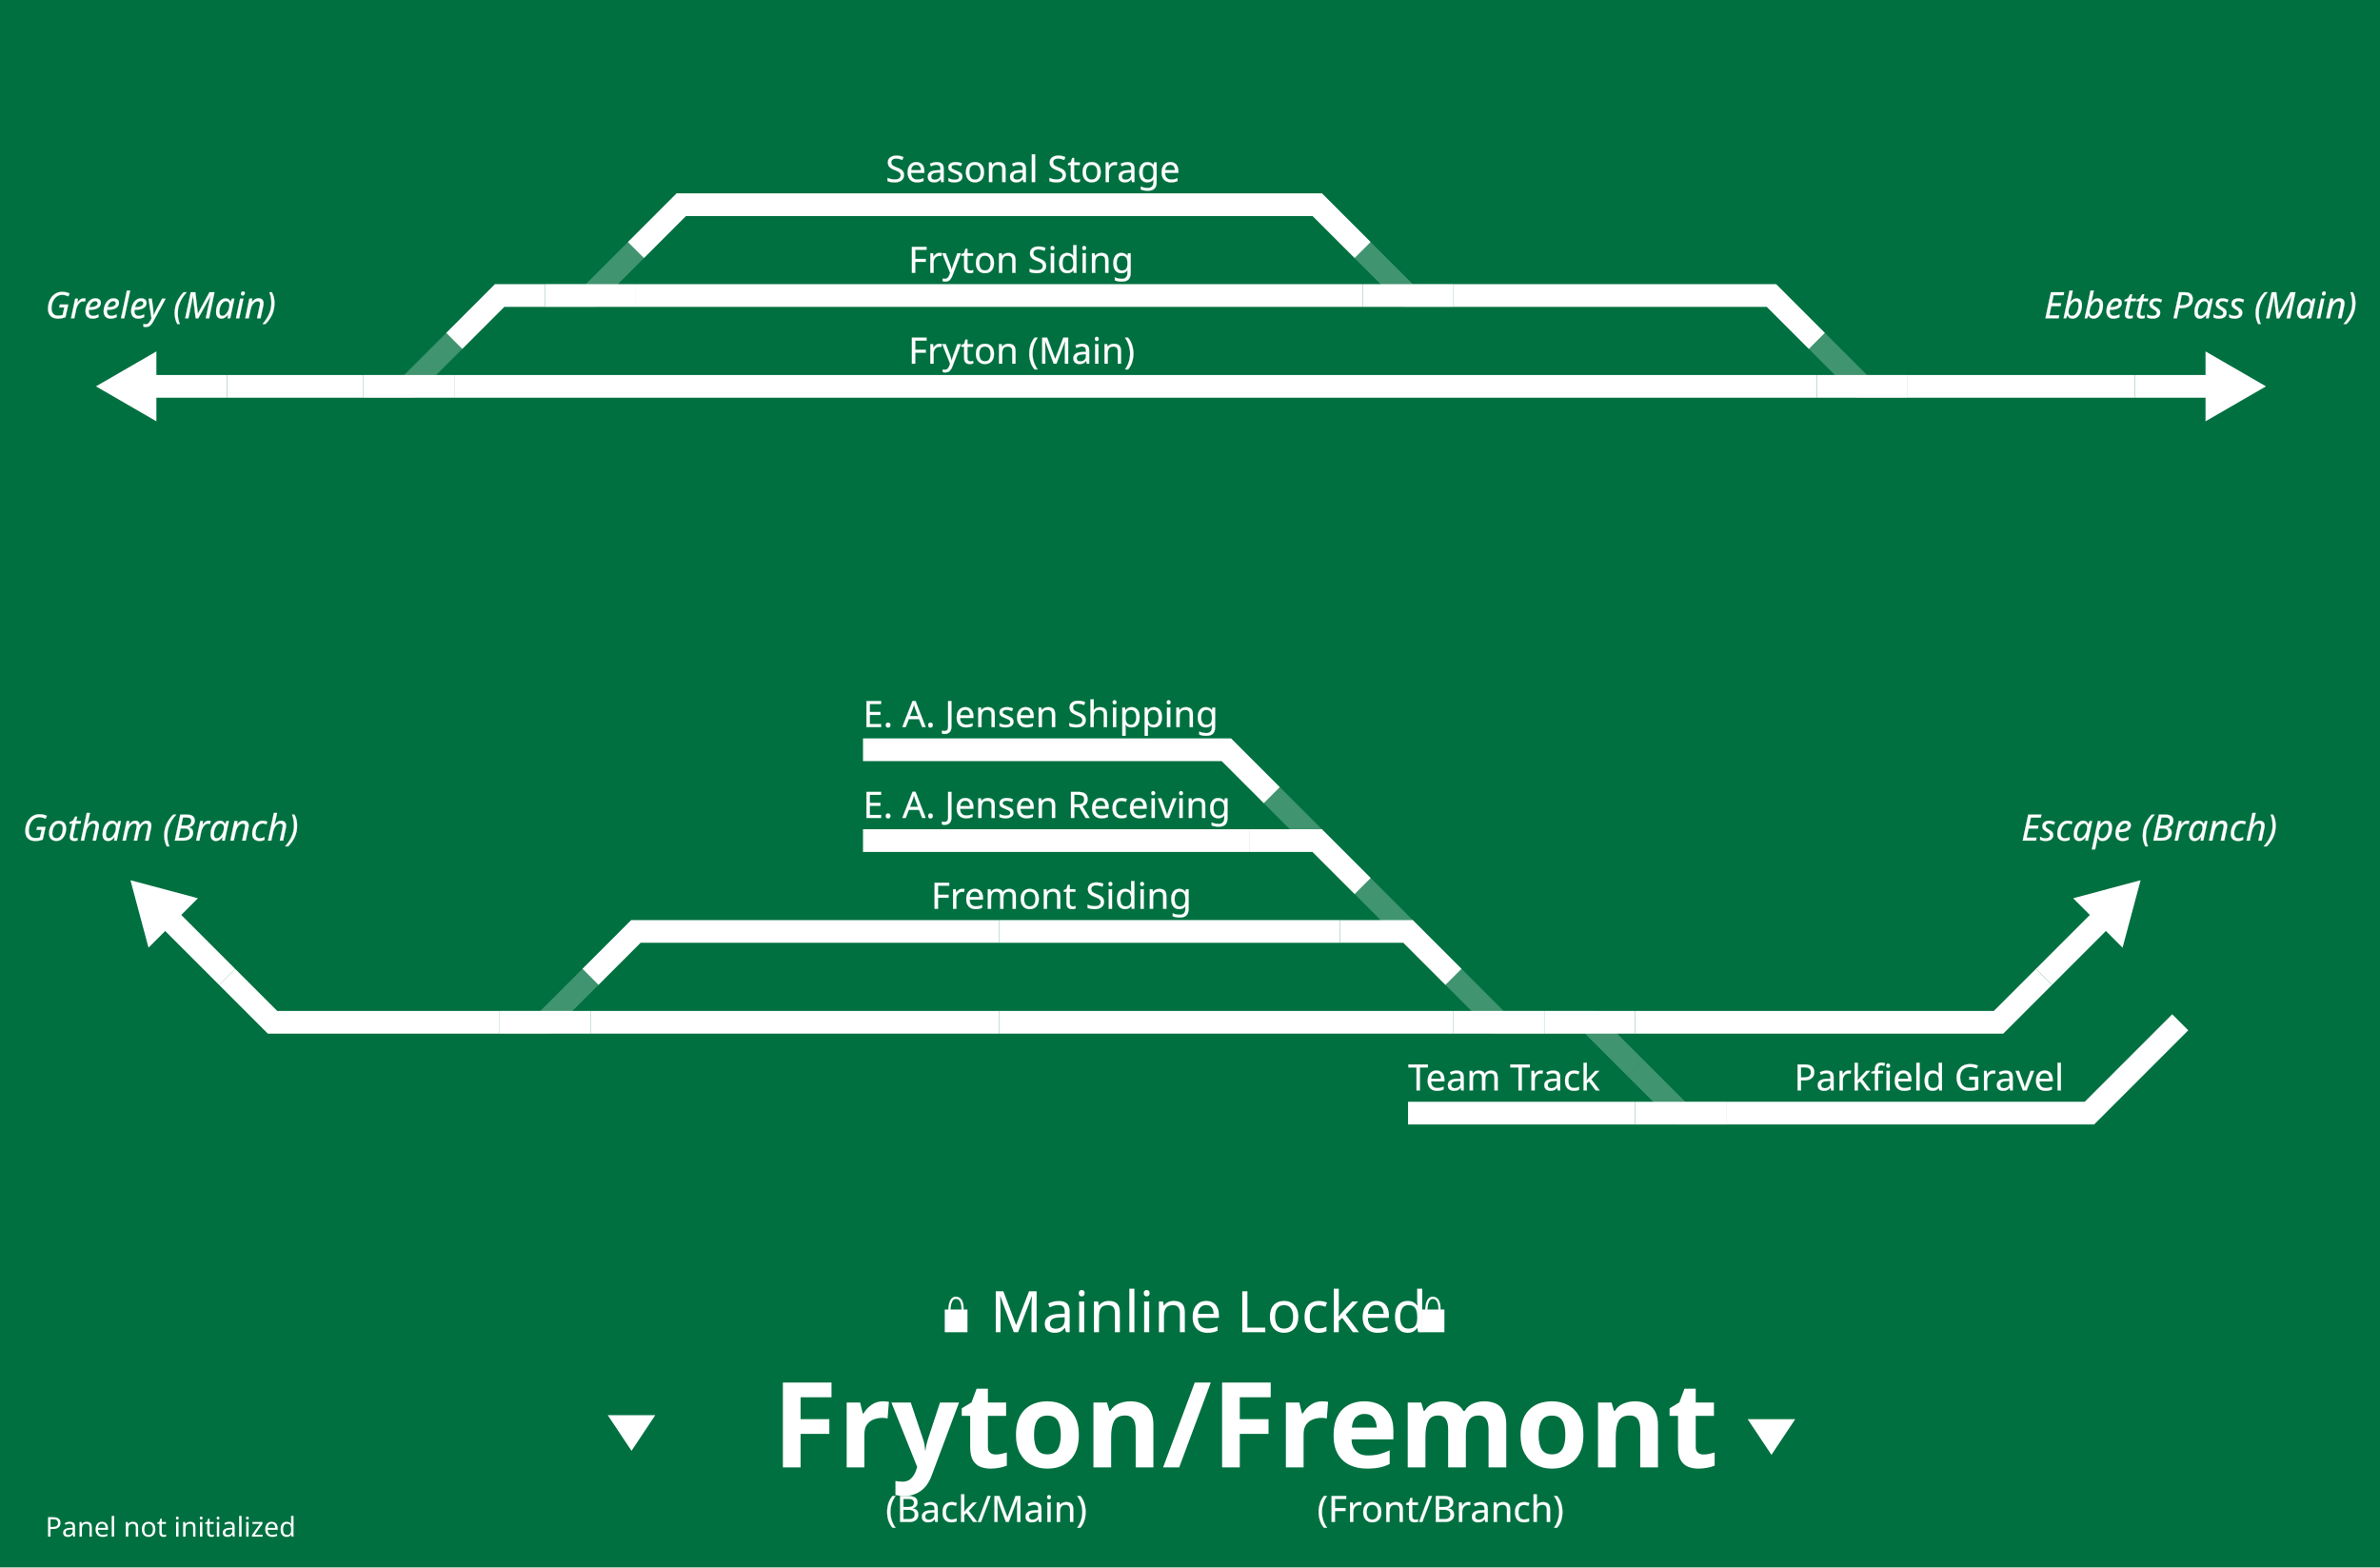
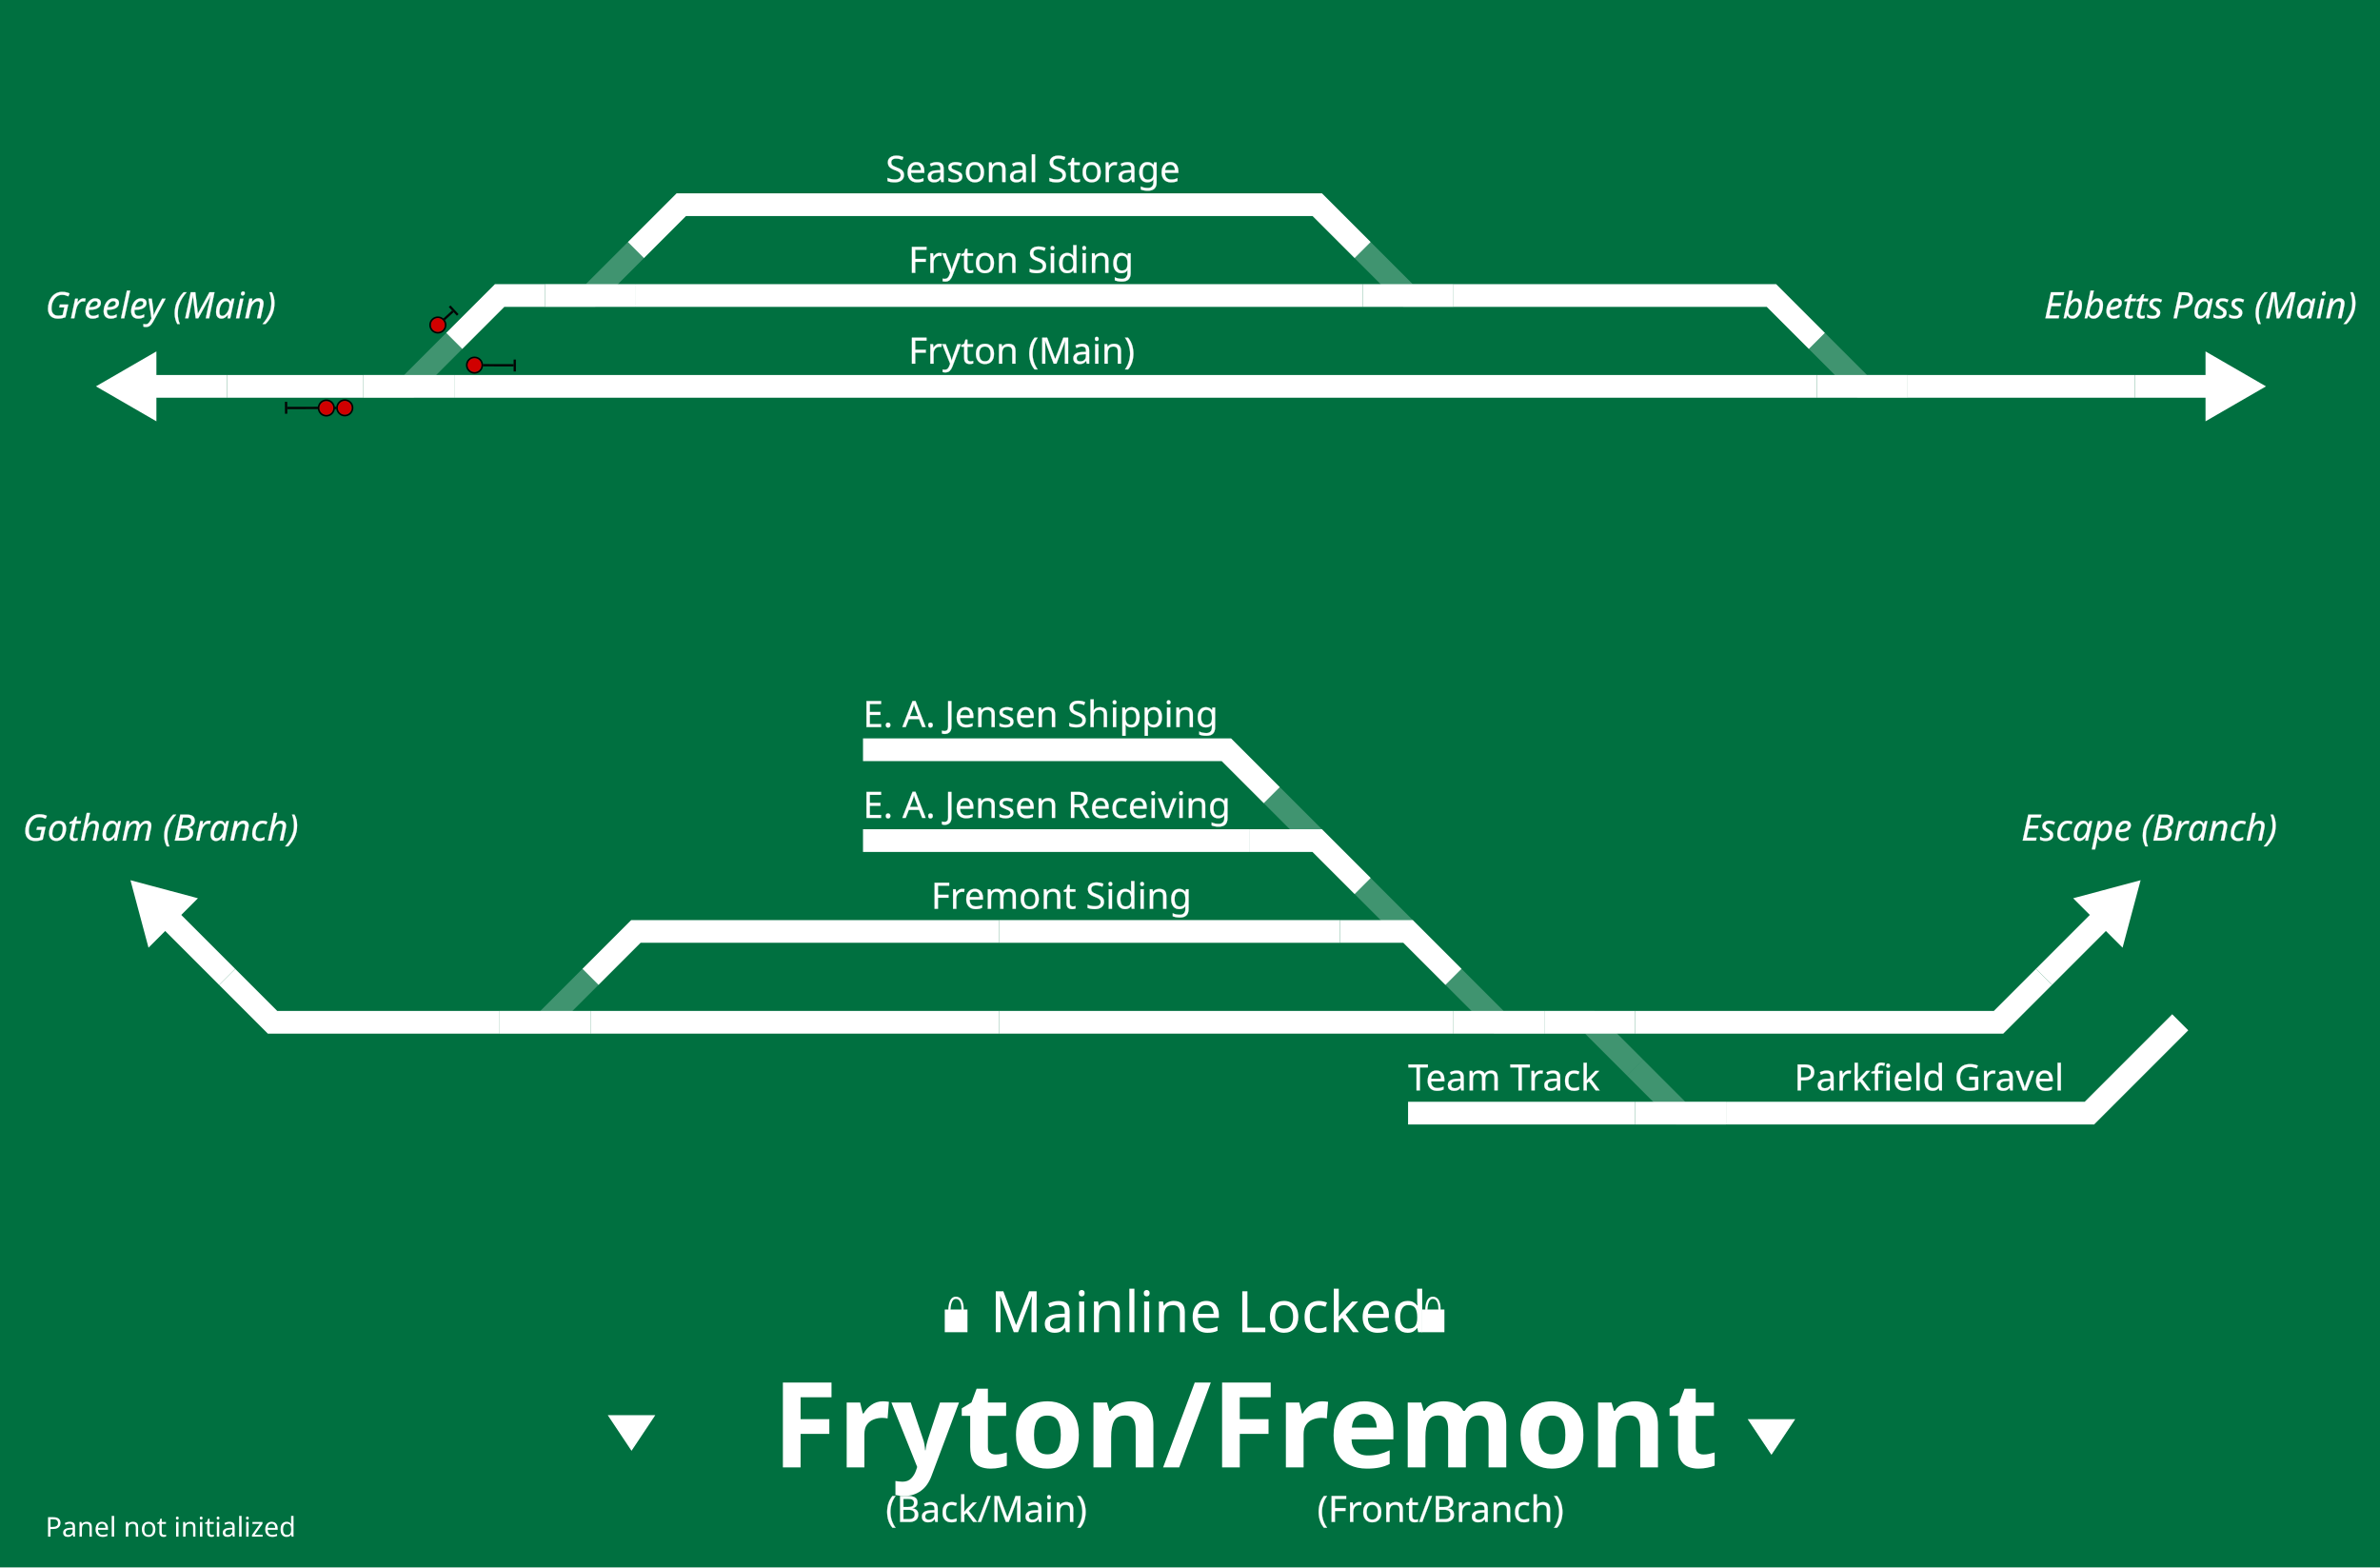
<svg xmlns="http://www.w3.org/2000/svg" xmlns:xlink="http://www.w3.org/1999/xlink" width="1047.958" height="690.115" id="svg2" version="1.1">
  <defs id="defs4">
    <marker orient="auto" refY="0.0" refX="0.0" id="StopS" style="overflow:visible">
      <path id="path4089" d="M 0,5.65 0,-5.65" style="fill:none;stroke:#ffffff;stroke-width:1pt" transform="scale(0.6,0.2)" />
    </marker>
    <linearGradient id="linearGradient5066">
      <stop style="stop-color:#000000;stop-opacity:0.188;" offset="0" id="stop5068" />
      <stop style="stop-color:#000000;stop-opacity:0;" offset="1" id="stop5070" />
    </linearGradient>
    <linearGradient id="linearGradient4692">
      <stop id="stop4694" offset="0" style="stop-color:#ffffff;stop-opacity:0.753;" />
      <stop id="stop4696" offset="1" style="stop-color:#ffffff;stop-opacity:0;" />
    </linearGradient>
    <linearGradient id="linearGradient4186">
      <stop style="stop-color:#808080;stop-opacity:1;" offset="0" id="stop4188" />
      <stop style="stop-color:#000000;stop-opacity:0;" offset="1" id="stop4190" />
    </linearGradient>
    <linearGradient id="linearGradient4137" paint="solid">
      <stop style="stop-color:#00ff00;stop-opacity:1;" offset="0" id="stop4139" />
    </linearGradient>
    <linearGradient xlink:href="#linearGradient4186" id="linearGradient4976" gradientUnits="userSpaceOnUse" x1="39.5" y1="75.114" x2="70.5" y2="75.114" />
    <linearGradient xlink:href="#linearGradient4186" id="linearGradient4978" gradientUnits="userSpaceOnUse" x1="39.5" y1="75.114" x2="70.5" y2="75.114" />
    <radialGradient xlink:href="#linearGradient4692" id="radialGradient5060" gradientUnits="userSpaceOnUse" cx="55" cy="75.114" fx="55" fy="75.114" r="15" />
    <radialGradient xlink:href="#linearGradient5066" id="radialGradient5064" gradientUnits="userSpaceOnUse" cx="55" cy="75.114" fx="55" fy="75.114" r="15" />
    <radialGradient xlink:href="#linearGradient4692" id="radialGradient4247" gradientUnits="userSpaceOnUse" cx="55" cy="75.114" fx="55" fy="75.114" r="15" />
    <radialGradient xlink:href="#linearGradient5066" id="radialGradient4249" gradientUnits="userSpaceOnUse" cx="55" cy="75.114" fx="55" fy="75.114" r="15" />
    <radialGradient xlink:href="#linearGradient5066" id="radialGradient4251" gradientUnits="userSpaceOnUse" cx="55" cy="75.114" fx="55" fy="75.114" r="15" />
    <linearGradient xlink:href="#linearGradient4186" id="linearGradient4253" gradientUnits="userSpaceOnUse" x1="39.5" y1="75.114" x2="70.5" y2="75.114" />
    <linearGradient xlink:href="#linearGradient4186" id="linearGradient4255" gradientUnits="userSpaceOnUse" x1="39.5" y1="75.114" x2="70.5" y2="75.114" />
    <marker orient="auto" refY="0" refX="0.6" id="TriangleAuthNBMarker" style="overflow:visible">
      <path id="TriangleAuthNBMarkerPath" d="m 5.77,0 -8.65,5 0,-10 8.65,5 z" style="fill:#00ff00;fill-rule:evenodd;stroke:#00ff00;stroke-width:1pt;marker-start:none" transform="scale(0.2,0.2)" />
    </marker>
    <marker orient="auto" refY="0" refX="-0.6" id="TriangleAuthSBMarker" style="overflow:visible">
      <path id="TriangleAuthSBMarkerPath" d="m 5.77,0 -8.65,5 0,-10 8.65,5 z" style="fill:#00ff00;fill-rule:evenodd;stroke:#00ff00;stroke-width:1pt;marker-start:none" transform="scale(-0.2,-0.2)" />
    </marker>
    <marker orient="auto" refY="0" refX="0.6" id="TriangleOccupiedNBMarker" style="overflow:visible">
      <path id="TriangleOccupiedNBMarkerPath" d="m 5.77,0 -8.65,5 0,-10 8.65,5 z" style="fill:#ff0000;fill-rule:evenodd;stroke:#ff0000;stroke-width:1pt;marker-start:none" transform="scale(0.2,0.2)" />
    </marker>
    <marker orient="auto" refY="0" refX="-0.6" id="TriangleOccupiedSBMarker" style="overflow:visible">
      <path id="TriangleOccupiedSBMarkerPath" d="m 5.77,0 -8.65,5 0,-10 8.65,5 z" style="fill:#ff0000;fill-rule:evenodd;stroke:#ff0000;stroke-width:1pt;marker-start:none" transform="scale(-0.2,-0.2)" />
    </marker>
    <marker orient="auto" refY="0" refX="0" id="TriangleOutM" style="overflow:visible">
      <path id="path4051" d="m 5.77,0 -8.65,5 0,-10 8.65,5 z" style="fill:#ffffff;fill-rule:evenodd;stroke:#ffffff;stroke-width:1pt;marker-start:none" transform="scale(0.25,0.25)" />
    </marker>
    <marker orient="auto" refY="0" refX="0" id="TriangleInM" style="overflow:visible">
      <path id="path4042" d="m 5.77,0 -8.65,5 0,-10 8.65,5 z" style="fill:#ffffff;fill-rule:evenodd;stroke:#ffffff;stroke-width:1pt;marker-start:none" transform="scale(-0.25,-0.25)" />
    </marker>
    <marker orient="auto" refY="0" refX="0" id="StopM" style="overflow:visible">
      <path id="path4078" d="M 0,5.65 0,-5.65" style="fill:none;stroke:#ffffff;stroke-width:2pt" transform="scale(0.4,0.4)" />
    </marker>
  </defs>
  <g id="backgroundLayer" transform="translate(0,-312.2474)" style="display:inline">
    <rect style="fill:#007040;fill-opacity:1;fill-rule:evenodd;stroke:none" id="panelBackground" width="1047.958" height="690.115" x="0" y="312.247" />
  </g>
  <g id="textLayer" transform="translate(0,-3.979754)" style="display:inline">
    <a xlink:href="Silicon.svg" id="a3283">
-       <text id="panelTitle" y="650.094" x="340" style="font-size:52.338px;font-style:normal;font-variant:normal;font-weight:bold;font-stretch:normal;text-align:start;line-height:125%;letter-spacing:0px;word-spacing:0px;writing-mode:lr-tb;text-anchor:start;fill:#ffffff;fill-opacity:1;stroke:none;font-family:Trebuchet MS;-inkscape-font-specification:Trebuchet MS Bold" xml:space="preserve">
-         <tspan y="650.094" x="340" id="tspan3823">Fryton/Fremont</tspan>
-       </text>
-     </a>
-     <text id="panelStatus" y="680.561" x="20" style="font-size:12px;font-style:normal;font-variant:normal;font-weight:normal;font-stretch:normal;text-align:start;line-height:125%;letter-spacing:0px;word-spacing:0px;writing-mode:lr-tb;text-anchor:start;fill:#ffffff;fill-opacity:1;stroke:none;font-family:Trebuchet MS;-inkscape-font-specification:Trebuchet MS" xml:space="preserve">
-       <tspan y="680.561" x="20" id="tspanPanelStatus">Panel not initialized</tspan>
+       <text id="panelTitle" y="650.094" x="340" style="font-style:normal;font-variant:normal;font-weight:bold;font-stretch:normal;line-height:0%;font-family:'Trebuchet MS';-inkscape-font-specification:'Trebuchet MS Bold';text-align:start;letter-spacing:0px;word-spacing:0px;writing-mode:lr-tb;text-anchor:start;fill:#ffffff;fill-opacity:1;stroke:none" xml:space="preserve">
+         <tspan y="650.094" x="340" id="tspan3823" style="font-size:52.338px;line-height:1.25">Fryton/Fremont</tspan>
+       </text>
+     </a>
+     <text id="panelStatus" y="680.561" x="20" style="font-style:normal;font-variant:normal;font-weight:normal;font-stretch:normal;line-height:0%;font-family:'Trebuchet MS';-inkscape-font-specification:'Trebuchet MS';text-align:start;letter-spacing:0px;word-spacing:0px;writing-mode:lr-tb;text-anchor:start;fill:#ffffff;fill-opacity:1;stroke:none" xml:space="preserve">
+       <tspan y="680.561" x="20" id="tspanPanelStatus" style="font-size:12px;line-height:1.25">Panel not initialized</tspan>
    </text>
    <path style="fill:#ffffff;fill-opacity:1;stroke:#ffffff;stroke-width:0.5px;stroke-linecap:butt;stroke-linejoin:miter;stroke-opacity:1" d="m 278.068,642.323 -10,-15 20,0 z" id="leftLevelTriangle" />
    <use x="0" y="0" xlink:href="#leftLevelTriangle" id="rightLevelTriangle" transform="translate(501.9322,1.77109)" width="1047.958" height="690.115" />
    <g id="mainlineLockedGroup" transform="translate(36,486.4666)">
-       <text xml:space="preserve" style="font-size:25.23px;font-style:normal;font-variant:normal;font-weight:normal;font-stretch:normal;text-align:start;line-height:125%;letter-spacing:0px;word-spacing:0px;writing-mode:lr-tb;text-anchor:start;fill:#ffffff;fill-opacity:1;stroke:none;font-family:Trebuchet MS;-inkscape-font-specification:Trebuchet MS" x="400" y="104.094" id="mainlineLockedText">
-         <tspan y="104.094" x="400" id="tspan3321">Mainline Locked</tspan>
+       <text xml:space="preserve" style="font-style:normal;font-variant:normal;font-weight:normal;font-stretch:normal;line-height:0%;font-family:'Trebuchet MS';-inkscape-font-specification:'Trebuchet MS';text-align:start;letter-spacing:0px;word-spacing:0px;writing-mode:lr-tb;text-anchor:start;fill:#ffffff;fill-opacity:1;stroke:none" x="400" y="104.094" id="mainlineLockedText">
+         <tspan y="104.094" x="400" id="tspan3321" style="font-size:25.23px;line-height:1.25">Mainline Locked</tspan>
      </text>
      <g id="leftLock">
        <rect id="lockBody" width="10" height="10" x="380" y="94.094" style="fill:#ffffff;fill-opacity:1;stroke:none" />
        <path style="fill:none;stroke:#ffffff;stroke-width:1px;stroke-linecap:butt;stroke-linejoin:miter;stroke-opacity:1" d="m 382.068,94.274 c 0,0 -0.12,-5.383 2.818,-5.323 3.358,-0.06 2.924,5.323 2.924,5.323" id="path4159" />
      </g>
      <use height="690.115" width="1047.958" transform="translate(210,1.3237304e-6)" id="rightLock" xlink:href="#leftLock" y="0" x="0" />
    </g>
-     <text transform="translate(0,3.9797)" xml:space="preserve" style="font-size:16px;font-style:normal;font-variant:normal;font-weight:normal;font-stretch:normal;text-align:start;line-height:125%;letter-spacing:0px;word-spacing:0px;writing-mode:lr-tb;text-anchor:start;fill:#ffffff;fill-opacity:1;stroke:#ffffff;stroke-width:0.1;stroke-miterlimit:4;stroke-opacity:1;stroke-dasharray:none;display:inline;font-family:Trebuchet MS;-inkscape-font-specification:Trebuchet MS" x="390" y="670.115" id="text4352">
-       <tspan x="390" y="670.115" id="tspan4354">(Back/Main)</tspan>
-     </text>
-     <text transform="translate(0,3.9797)" id="text4356" y="670.115" x="580" style="font-size:16px;font-style:normal;font-variant:normal;font-weight:normal;font-stretch:normal;text-align:start;line-height:125%;letter-spacing:0px;word-spacing:0px;writing-mode:lr-tb;text-anchor:start;fill:#ffffff;fill-opacity:1;stroke:#ffffff;stroke-width:0.1;stroke-miterlimit:4;stroke-opacity:1;stroke-dasharray:none;display:inline;font-family:Trebuchet MS;-inkscape-font-specification:Trebuchet MS" xml:space="preserve">
-       <tspan id="tspan4358" y="670.115" x="580">(Front/Branch)</tspan>
+     <text transform="translate(0,3.9797)" xml:space="preserve" style="font-style:normal;font-variant:normal;font-weight:normal;font-stretch:normal;line-height:0%;font-family:'Trebuchet MS';-inkscape-font-specification:'Trebuchet MS';text-align:start;letter-spacing:0px;word-spacing:0px;writing-mode:lr-tb;text-anchor:start;display:inline;fill:#ffffff;fill-opacity:1;stroke:#ffffff;stroke-width:0.1;stroke-miterlimit:4;stroke-dasharray:none;stroke-opacity:1" x="390" y="670.115" id="text4352">
+       <tspan x="390" y="670.115" id="tspan4354" style="font-size:16px;line-height:1.25">(Back/Main)</tspan>
+     </text>
+     <text transform="translate(0,3.9797)" id="text4356" y="670.115" x="580" style="font-style:normal;font-variant:normal;font-weight:normal;font-stretch:normal;line-height:0%;font-family:'Trebuchet MS';-inkscape-font-specification:'Trebuchet MS';text-align:start;letter-spacing:0px;word-spacing:0px;writing-mode:lr-tb;text-anchor:start;display:inline;fill:#ffffff;fill-opacity:1;stroke:#ffffff;stroke-width:0.1;stroke-miterlimit:4;stroke-dasharray:none;stroke-opacity:1" xml:space="preserve">
+       <tspan id="tspan4358" y="670.115" x="580" style="font-size:16px;line-height:1.25">(Front/Branch)</tspan>
    </text>
  </g>
  <g id="industrialTrackLayer" transform="translate(0,-3.979754)" style="display:inline">
    <path id="path3235" d="m 930,404.094 -30,30" style="fill:none;stroke:#ffffff;stroke-width:10;stroke-linecap:butt;stroke-linejoin:miter;stroke-miterlimit:4;stroke-opacity:1;stroke-dasharray:none;marker-start:url(#TriangleInM);display:inline" />
    <path style="fill:none;stroke:#ffffff;stroke-width:10;stroke-linecap:butt;stroke-linejoin:miter;stroke-miterlimit:4;stroke-opacity:1;stroke-dasharray:none" d="m 440,454.094 -180,0" id="path3174" />
    <path style="fill:none;stroke:#ffffff;stroke-width:10;stroke-linecap:butt;stroke-linejoin:miter;stroke-miterlimit:4;stroke-opacity:1;stroke-dasharray:none" d="m 960,454.094 -40,40 -160,0" id="path4052" />
    <path id="path4058" d="m 220,454.094 -100,0 -20,-20" style="fill:none;stroke:#ffffff;stroke-width:10;stroke-linecap:butt;stroke-linejoin:miter;stroke-miterlimit:4;stroke-opacity:1;stroke-dasharray:none" />
    <g style="display:inline" id="g4516" transform="matrix(-1,0,0,1,420,-120)">
      <path style="opacity:0.25;fill:none;stroke:#ffffff;stroke-width:10;stroke-linecap:butt;stroke-linejoin:miter;stroke-miterlimit:4;stroke-opacity:1;stroke-dasharray:none;display:inline" d="m 200,574.095 -20,0 -20,-20" id="TO193.R" />
      <path id="TO193.N" d="m 200,574.095 -40,0" style="fill:none;stroke:#ffffff;stroke-width:10;stroke-linecap:butt;stroke-linejoin:miter;stroke-miterlimit:4;stroke-opacity:1;stroke-dasharray:none;display:inline" />
    </g>
    <g id="g4601" style="display:inline" transform="translate(440,-140)">
      <path style="opacity:0.25;fill:none;stroke:#ffffff;stroke-width:10;stroke-linecap:butt;stroke-linejoin:miter;stroke-miterlimit:4;stroke-opacity:1;stroke-dasharray:none;display:inline" d="m 200,574.095 -40,-40" id="TO191.N" />
      <path id="TO191.R" d="m 200,574.095 -20,-20 -30,0" style="fill:none;stroke:#ffffff;stroke-width:10;stroke-linecap:butt;stroke-linejoin:miter;stroke-miterlimit:4;stroke-opacity:1;stroke-dasharray:none;display:inline" />
    </g>
    <g style="display:inline" id="g4625" transform="matrix(-1,0,0,-1,880,1028.189)">
      <path style="opacity:0.25;fill:none;stroke:#ffffff;stroke-width:10;stroke-linecap:butt;stroke-linejoin:miter;stroke-miterlimit:4;stroke-opacity:1;stroke-dasharray:none;display:inline" d="m 200,574.095 -20,0 -20,-20" id="TO194A.R" />
      <path id="TO194A.N" d="m 200,574.095 -40,0" style="fill:none;stroke:#ffffff;stroke-width:10;stroke-linecap:butt;stroke-linejoin:miter;stroke-miterlimit:4;stroke-opacity:1;stroke-dasharray:none;display:inline" />
    </g>
    <path id="path3500" d="m 440,414.094 -160,0 -20,20" style="fill:none;stroke:#ffffff;stroke-width:10;stroke-linecap:butt;stroke-linejoin:miter;stroke-miterlimit:4;stroke-opacity:1;stroke-dasharray:none" />
    <path style="fill:none;stroke:#ffffff;stroke-width:10;stroke-linecap:butt;stroke-linejoin:miter;stroke-miterlimit:4;stroke-opacity:1;stroke-dasharray:none;marker-start:url(#TriangleInM);display:inline" d="m 70,404.094 30,30" id="path3534" />
    <g transform="translate(400,-180)" style="display:inline" id="g3601">
      <path id="TO192.N" d="m 200,574.095 -40,-40" style="opacity:0.25;fill:none;stroke:#ffffff;stroke-width:10;stroke-linecap:butt;stroke-linejoin:miter;stroke-miterlimit:4;stroke-opacity:1;stroke-dasharray:none;display:inline" />
      <path style="fill:none;stroke:#ffffff;stroke-width:10;stroke-linecap:butt;stroke-linejoin:miter;stroke-miterlimit:4;stroke-opacity:1;stroke-dasharray:none;display:inline" d="m 200,574.095 -20,-20 -30,0" id="TO192.R" />
    </g>
    <g transform="translate(480,-120)" id="g3607" style="display:inline">
      <path id="TO190.N" d="m 200,574.095 -20,0 -20,-20" style="opacity:0.25;fill:none;stroke:#ffffff;stroke-width:10;stroke-linecap:butt;stroke-linejoin:miter;stroke-miterlimit:4;stroke-opacity:1;stroke-dasharray:none;display:inline" />
      <path style="fill:none;stroke:#ffffff;stroke-width:10;stroke-linecap:butt;stroke-linejoin:miter;stroke-miterlimit:4;stroke-opacity:1;stroke-dasharray:none;display:inline" d="m 200,574.095 -40,0" id="TO190.R" />
    </g>
    <g style="display:inline" id="g3613" transform="translate(560,-80)">
      <path style="opacity:0.25;fill:none;stroke:#ffffff;stroke-width:10;stroke-linecap:butt;stroke-linejoin:miter;stroke-miterlimit:4;stroke-opacity:1;stroke-dasharray:none;display:inline" d="m 200,574.095 -20,0 -20,-20" id="TO194B.R" />
      <path id="TO194B.N" d="m 200,574.095 -40,0" style="fill:none;stroke:#ffffff;stroke-width:10;stroke-linecap:butt;stroke-linejoin:miter;stroke-miterlimit:4;stroke-opacity:1;stroke-dasharray:none;display:inline" />
    </g>
    <path id="path3619" d="m 720,494.094 -100,0" style="fill:none;stroke:#ffffff;stroke-width:10;stroke-linecap:butt;stroke-linejoin:miter;stroke-miterlimit:4;stroke-opacity:1;stroke-dasharray:none" />
    <path style="fill:none;stroke:#ffffff;stroke-width:10;stroke-linecap:butt;stroke-linejoin:miter;stroke-miterlimit:4;stroke-opacity:1;stroke-dasharray:none" d="m 720,454.094 160,0 20,-20" id="path3621" />
    <path style="fill:none;stroke:#ffffff;stroke-width:10;stroke-linecap:butt;stroke-linejoin:miter;stroke-miterlimit:4;stroke-opacity:1;stroke-dasharray:none" d="m 380,334.094 160,0 20,20" id="path3623" />
    <path id="path3625" d="m 550,374.094 -170,0" style="fill:none;stroke:#ffffff;stroke-width:10;stroke-linecap:butt;stroke-linejoin:miter;stroke-miterlimit:4;stroke-opacity:1;stroke-dasharray:none" />
    <g style="display:inline" id="g3585" transform="matrix(-1,0,0,1,440,-440)">
      <path style="opacity:0.25;fill:none;stroke:#ffffff;stroke-width:10;stroke-linecap:butt;stroke-linejoin:miter;stroke-miterlimit:4;stroke-opacity:1;stroke-dasharray:none;display:inline" d="m 200,574.095 -20,0 -20,-20" id="TO178.N" />
      <path id="TO178.R" d="m 200,574.095 -40,0" style="fill:none;stroke:#ffffff;stroke-width:10;stroke-linecap:butt;stroke-linejoin:miter;stroke-miterlimit:4;stroke-opacity:1;stroke-dasharray:none;display:inline" />
    </g>
    <path style="fill:none;stroke:#ffffff;stroke-width:10;stroke-linecap:butt;stroke-linejoin:miter;stroke-miterlimit:4;stroke-opacity:1;stroke-dasharray:none;display:inline" d="m 600,114.094 -20,-20 -280,0 -20,20" id="path3583" />
    <g transform="translate(440,-440)" id="g3569" style="display:inline">
      <path id="TO177.N" d="m 200,574.095 -20,0 -20,-20" style="opacity:0.25;fill:none;stroke:#ffffff;stroke-width:10;stroke-linecap:butt;stroke-linejoin:miter;stroke-miterlimit:4;stroke-opacity:1;stroke-dasharray:none;display:inline" />
      <path style="fill:none;stroke:#ffffff;stroke-width:10;stroke-linecap:butt;stroke-linejoin:miter;stroke-miterlimit:4;stroke-opacity:1;stroke-dasharray:none;display:inline" d="m 200,574.095 -40,0" id="TO177.R" />
    </g>
    <path style="fill:none;stroke:#ffffff;stroke-width:10;stroke-linecap:butt;stroke-linejoin:miter;stroke-miterlimit:4;stroke-opacity:1;stroke-dasharray:none" d="m 590,414.094 -150,0" id="path3131" />
    <path id="path3133" d="m 640,454.094 -200,0" style="fill:none;stroke:#ffffff;stroke-width:10;stroke-linecap:butt;stroke-linejoin:miter;stroke-miterlimit:4;stroke-opacity:1;stroke-dasharray:none" />
  </g>
  <g id="mainlineTrackLayer" transform="translate(0,-3.979754)" style="display:inline">
    <path style="display:inline;fill:none;stroke:#ffffff;stroke-width:10;stroke-linecap:butt;stroke-linejoin:miter;stroke-miterlimit:4;stroke-dasharray:none;stroke-opacity:1;marker-start:url(#TriangleInM)" d="m 980,174.095 -40,0" id="path3233" />
    <path id="path3332" d="m 60,174.095 40,0" style="display:inline;fill:none;stroke:#ffffff;stroke-width:10;stroke-linecap:butt;stroke-linejoin:miter;stroke-miterlimit:4;stroke-dasharray:none;stroke-opacity:1;marker-start:url(#TriangleInM)" />
    <path style="display:inline;fill:none;stroke:#ffffff;stroke-width:10;stroke-linecap:butt;stroke-linejoin:miter;stroke-miterlimit:4;stroke-dasharray:none;stroke-opacity:1" d="m 940,174.095 -100,0" id="path3150" />
    <g style="display:inline" id="g3536" transform="translate(640,-400)">
      <path style="display:inline;opacity:0.25;fill:none;stroke:#ffffff;stroke-width:10;stroke-linecap:butt;stroke-linejoin:miter;stroke-miterlimit:4;stroke-dasharray:none;stroke-opacity:1" d="m 200,574.095 -20,0 -20,-20" id="TO175.R" />
      <path id="TO175.N" d="m 200,574.095 -40,0" style="display:inline;fill:none;stroke:#ffffff;stroke-width:10;stroke-linecap:butt;stroke-linejoin:miter;stroke-miterlimit:4;stroke-dasharray:none;stroke-opacity:1" />
    </g>
    <g transform="matrix(-1,0,0,1,360,-400)" id="block176" style="display:inline">
      <path id="TO176.N" d="m 200,574.095 -20,0 -20,-20" style="display:inline;opacity:0.25;fill:none;stroke:#ffffff;stroke-width:10;stroke-linecap:butt;stroke-linejoin:miter;stroke-miterlimit:4;stroke-dasharray:none;stroke-opacity:1" />
      <path style="display:inline;fill:none;stroke:#ffffff;stroke-width:10;stroke-linecap:butt;stroke-linejoin:miter;stroke-miterlimit:4;stroke-dasharray:none;stroke-opacity:1" d="m 200,574.095 -40,0" id="TO176.R" />
    </g>
    <path id="block174" d="m 800,174.095 -600,0" style="display:inline;fill:none;stroke:#ffffff;stroke-width:10;stroke-linecap:butt;stroke-linejoin:miter;stroke-miterlimit:4;stroke-dasharray:none;stroke-opacity:1" />
    <path id="block178" d="m 160,174.095 -60,0" style="display:inline;fill:none;stroke:#ffffff;stroke-width:10;stroke-linecap:butt;stroke-linejoin:miter;stroke-miterlimit:4;stroke-dasharray:none;stroke-opacity:1" />
    <path style="display:inline;fill:none;stroke:#ffffff;stroke-width:10;stroke-linecap:butt;stroke-linejoin:miter;stroke-miterlimit:4;stroke-dasharray:none;stroke-opacity:1" d="m 600,134.095 -320,0" id="block177" />
    <path id="path3581" d="m 800,154.095 -20,-20 -140,0" style="display:inline;fill:none;stroke:#ffffff;stroke-width:10;stroke-linecap:butt;stroke-linejoin:miter;stroke-miterlimit:4;stroke-dasharray:none;stroke-opacity:1" />
    <path style="display:inline;fill:none;stroke:#ffffff;stroke-width:10;stroke-linecap:butt;stroke-linejoin:miter;stroke-miterlimit:4;stroke-dasharray:none;stroke-opacity:1" d="m 200,154.095 20,-20 20,0" id="path3591" />
  </g>
  <g id="mainlinePanelLinkLayer" transform="translate(0,-5.4327394e-5)" style="display:inline">
-     <a xlink:href="Greeley_Gotham.svg" id="greeleyMainLink" transform="translate(-90,54.00005)">
-       <text id="text3305" y="86.115" x="110" style="font-size:16px;font-style:italic;font-variant:normal;font-weight:normal;font-stretch:normal;text-align:start;line-height:125%;letter-spacing:0px;word-spacing:0px;writing-mode:lr-tb;text-anchor:start;fill:#ffffff;fill-opacity:1;stroke:#ffffff;stroke-width:0.1;stroke-miterlimit:4;stroke-opacity:1;stroke-dasharray:none;font-family:Trebuchet MS;-inkscape-font-specification:Trebuchet MS Italic" xml:space="preserve">
-         <tspan id="tspan3307" y="86.115" x="110">Greeley (Main)</tspan>
-       </text>
-     </a>
-     <a xlink:href="EbbettsEagle_Escape.svg" transform="translate(790,54.00005)" id="EbbettsEagleMainLink">
-       <text xml:space="preserve" style="font-size:16px;font-style:italic;font-variant:normal;font-weight:normal;font-stretch:normal;text-align:start;line-height:125%;letter-spacing:0px;word-spacing:0px;writing-mode:lr-tb;text-anchor:start;fill:#ffffff;fill-opacity:1;stroke:#ffffff;stroke-width:0.1;stroke-miterlimit:4;stroke-opacity:1;stroke-dasharray:none;font-family:Trebuchet MS;-inkscape-font-specification:Trebuchet MS Italic" x="110" y="86.115" id="text4144">
-         <tspan x="110" y="86.115" id="tspan4146">Ebbetts Pass (Main)</tspan>
+     <a xlink:href="Greeley_Gotham.svg" transform="translate(-90,54.00005)" id="greeleyMainLink">
+       <text id="text3305" y="86.115" x="110" style="font-style:italic;font-variant:normal;font-weight:normal;font-stretch:normal;line-height:0%;font-family:'Trebuchet MS';-inkscape-font-specification:'Trebuchet MS Italic';text-align:start;letter-spacing:0px;word-spacing:0px;writing-mode:lr-tb;text-anchor:start;fill:#ffffff;fill-opacity:1;stroke:#ffffff;stroke-width:0.1;stroke-miterlimit:4;stroke-dasharray:none;stroke-opacity:1" xml:space="preserve">
+         <tspan id="tspan3307" y="86.115" x="110" style="font-size:16px;line-height:1.25">Greeley (Main)</tspan>
+       </text>
+     </a>
+     <a xlink:href="EbbettsEagle_Escape.svg" id="EbbettsEagleMainLink" transform="translate(790,54.00005)">
+       <text xml:space="preserve" style="font-style:italic;font-variant:normal;font-weight:normal;font-stretch:normal;line-height:0%;font-family:'Trebuchet MS';-inkscape-font-specification:'Trebuchet MS Italic';text-align:start;letter-spacing:0px;word-spacing:0px;writing-mode:lr-tb;text-anchor:start;fill:#ffffff;fill-opacity:1;stroke:#ffffff;stroke-width:0.1;stroke-miterlimit:4;stroke-dasharray:none;stroke-opacity:1" x="110" y="86.115" id="text4144">
+         <tspan x="110" y="86.115" id="tspan4146" style="font-size:16px;line-height:1.25">Ebbetts Pass (Main)</tspan>
      </text>
    </a>
  </g>
  <g id="industrialPanelLinkLayer" transform="translate(0,-5.0432739e-4)" style="display:inline">
-     <a xlink:href="Greeley_Gotham.svg" transform="translate(-100,284.0005)" id="a3633" style="display:inline">
-       <text xml:space="preserve" style="font-size:16px;font-style:italic;font-variant:normal;font-weight:normal;font-stretch:normal;text-align:start;line-height:125%;letter-spacing:0px;word-spacing:0px;writing-mode:lr-tb;text-anchor:start;fill:#ffffff;fill-opacity:1;stroke:#ffffff;stroke-width:0.1;stroke-miterlimit:4;stroke-opacity:1;stroke-dasharray:none;font-family:Trebuchet MS;-inkscape-font-specification:Trebuchet MS Italic" x="110" y="86.115" id="text3635">
-         <tspan x="110" y="86.115" id="tspan3637">Gotham (Branch)</tspan>
-       </text>
-     </a>
-     <a xlink:href="EbbettsEagle_Escape.svg" style="display:inline" id="a3642" transform="translate(780,284.0005)">
-       <text id="text3644" y="86.115" x="110" style="font-size:16px;font-style:italic;font-variant:normal;font-weight:normal;font-stretch:normal;text-align:start;line-height:125%;letter-spacing:0px;word-spacing:0px;writing-mode:lr-tb;text-anchor:start;fill:#ffffff;fill-opacity:1;stroke:#ffffff;stroke-width:0.1;stroke-miterlimit:4;stroke-opacity:1;stroke-dasharray:none;font-family:Trebuchet MS;-inkscape-font-specification:Trebuchet MS Italic" xml:space="preserve">
-         <tspan id="tspan3646" y="86.115" x="110">Escape (Branch)</tspan>
+     <a xlink:href="Greeley_Gotham.svg" style="display:inline" id="a3633" transform="translate(-100,284.0005)">
+       <text xml:space="preserve" style="font-style:italic;font-variant:normal;font-weight:normal;font-stretch:normal;line-height:0%;font-family:'Trebuchet MS';-inkscape-font-specification:'Trebuchet MS Italic';text-align:start;letter-spacing:0px;word-spacing:0px;writing-mode:lr-tb;text-anchor:start;fill:#ffffff;fill-opacity:1;stroke:#ffffff;stroke-width:0.1;stroke-miterlimit:4;stroke-dasharray:none;stroke-opacity:1" x="110" y="86.115" id="text3635">
+         <tspan x="110" y="86.115" id="tspan3637" style="font-size:16px;line-height:1.25">Gotham (Branch)</tspan>
+       </text>
+     </a>
+     <a xlink:href="EbbettsEagle_Escape.svg" transform="translate(780,284.0005)" id="a3642" style="display:inline">
+       <text id="text3644" y="86.115" x="110" style="font-style:italic;font-variant:normal;font-weight:normal;font-stretch:normal;line-height:0%;font-family:'Trebuchet MS';-inkscape-font-specification:'Trebuchet MS Italic';text-align:start;letter-spacing:0px;word-spacing:0px;writing-mode:lr-tb;text-anchor:start;fill:#ffffff;fill-opacity:1;stroke:#ffffff;stroke-width:0.1;stroke-miterlimit:4;stroke-dasharray:none;stroke-opacity:1" xml:space="preserve">
+         <tspan id="tspan3646" y="86.115" x="110" style="font-size:16px;line-height:1.25">Escape (Branch)</tspan>
      </text>
    </a>
  </g>
  <g id="trackNameLayer" transform="translate(0,-5.4327394e-5)" style="display:inline">
-     <text xml:space="preserve" style="font-size:16px;font-style:normal;font-variant:normal;font-weight:normal;font-stretch:normal;text-align:start;line-height:125%;letter-spacing:0px;word-spacing:0px;writing-mode:lr-tb;text-anchor:start;fill:#ffffff;fill-opacity:1;stroke:#ffffff;stroke-width:0.1;stroke-miterlimit:4;stroke-opacity:1;stroke-dasharray:none;font-family:Trebuchet MS;-inkscape-font-specification:Trebuchet MS" x="380" y="320.115" id="text4104">
-       <tspan x="380" y="320.115" id="tspan4106">E. A. Jensen Shipping</tspan>
-     </text>
-     <text id="text4108" y="360.115" x="380" style="font-size:16px;font-style:normal;font-variant:normal;font-weight:normal;font-stretch:normal;text-align:start;line-height:125%;letter-spacing:0px;word-spacing:0px;writing-mode:lr-tb;text-anchor:start;fill:#ffffff;fill-opacity:1;stroke:#ffffff;stroke-width:0.1;stroke-miterlimit:4;stroke-opacity:1;stroke-dasharray:none;font-family:Trebuchet MS;-inkscape-font-specification:Trebuchet MS" xml:space="preserve">
-       <tspan id="tspan4110" y="360.115" x="380">E. A. Jensen Receiving</tspan>
-     </text>
-     <text id="text4124" y="480.115" x="620" style="font-size:16px;font-style:normal;font-variant:normal;font-weight:normal;font-stretch:normal;text-align:start;line-height:125%;letter-spacing:0px;word-spacing:0px;writing-mode:lr-tb;text-anchor:start;fill:#ffffff;fill-opacity:1;stroke:#ffffff;stroke-width:0.1;stroke-miterlimit:4;stroke-opacity:1;stroke-dasharray:none;font-family:Trebuchet MS;-inkscape-font-specification:Trebuchet MS" xml:space="preserve">
-       <tspan id="tspan4126" y="480.115" x="620">Team Track</tspan>
-     </text>
-     <text xml:space="preserve" style="font-size:16px;font-style:normal;font-variant:normal;font-weight:normal;font-stretch:normal;text-align:start;line-height:125%;letter-spacing:0px;word-spacing:0px;writing-mode:lr-tb;text-anchor:start;fill:#ffffff;fill-opacity:1;stroke:#ffffff;stroke-width:0.1;stroke-miterlimit:4;stroke-opacity:1;stroke-dasharray:none;font-family:Trebuchet MS;-inkscape-font-specification:Trebuchet MS" x="400" y="160.115" id="text3124">
-       <tspan x="400" y="160.115" id="tspan3126">Fryton (Main)</tspan>
-     </text>
-     <text id="text3593" y="120.115" x="400" style="font-size:16px;font-style:normal;font-variant:normal;font-weight:normal;font-stretch:normal;text-align:start;line-height:125%;letter-spacing:0px;word-spacing:0px;writing-mode:lr-tb;text-anchor:start;fill:#ffffff;fill-opacity:1;stroke:#ffffff;stroke-width:0.1;stroke-miterlimit:4;stroke-opacity:1;stroke-dasharray:none;font-family:Trebuchet MS;-inkscape-font-specification:Trebuchet MS" xml:space="preserve">
-       <tspan id="tspan3595" y="120.115" x="400">Fryton Siding</tspan>
-     </text>
-     <text xml:space="preserve" style="font-size:16px;font-style:normal;font-variant:normal;font-weight:normal;font-stretch:normal;text-align:start;line-height:125%;letter-spacing:0px;word-spacing:0px;writing-mode:lr-tb;text-anchor:start;fill:#ffffff;fill-opacity:1;stroke:#ffffff;stroke-width:0.1;stroke-miterlimit:4;stroke-opacity:1;stroke-dasharray:none;font-family:Trebuchet MS;-inkscape-font-specification:Trebuchet MS" x="390" y="80.115" id="text3597">
-       <tspan x="390" y="80.115" id="tspan3599">Seasonal Storage</tspan>
-     </text>
-     <text xml:space="preserve" style="font-size:16px;font-style:normal;font-variant:normal;font-weight:normal;font-stretch:normal;text-align:start;line-height:125%;letter-spacing:0px;word-spacing:0px;writing-mode:lr-tb;text-anchor:start;fill:#ffffff;fill-opacity:1;stroke:#ffffff;stroke-width:0.1;stroke-miterlimit:4;stroke-opacity:1;stroke-dasharray:none;font-family:Trebuchet MS;-inkscape-font-specification:Trebuchet MS" x="790" y="480.115" id="text3627">
-       <tspan x="790" y="480.115" id="tspan3629">Parkfield Gravel</tspan>
-     </text>
-     <text xml:space="preserve" style="font-size:16px;font-style:normal;font-variant:normal;font-weight:normal;font-stretch:normal;text-align:start;line-height:125%;letter-spacing:0px;word-spacing:0px;writing-mode:lr-tb;text-anchor:start;fill:#ffffff;fill-opacity:1;stroke:#ffffff;stroke-width:0.1;stroke-miterlimit:4;stroke-opacity:1;stroke-dasharray:none;font-family:Trebuchet MS;-inkscape-font-specification:Trebuchet MS" x="410" y="400.115" id="text3648">
-       <tspan x="410" y="400.115" id="tspan3650">Fremont Siding</tspan>
-     </text>
+     <text xml:space="preserve" style="font-style:normal;font-variant:normal;font-weight:normal;font-stretch:normal;line-height:0%;font-family:'Trebuchet MS';-inkscape-font-specification:'Trebuchet MS';text-align:start;letter-spacing:0px;word-spacing:0px;writing-mode:lr-tb;text-anchor:start;fill:#ffffff;fill-opacity:1;stroke:#ffffff;stroke-width:0.1;stroke-miterlimit:4;stroke-dasharray:none;stroke-opacity:1" x="380" y="320.115" id="text4104">
+       <tspan x="380" y="320.115" id="tspan4106" style="font-size:16px;line-height:1.25">E. A. Jensen Shipping</tspan>
+     </text>
+     <text id="text4108" y="360.115" x="380" style="font-style:normal;font-variant:normal;font-weight:normal;font-stretch:normal;line-height:0%;font-family:'Trebuchet MS';-inkscape-font-specification:'Trebuchet MS';text-align:start;letter-spacing:0px;word-spacing:0px;writing-mode:lr-tb;text-anchor:start;fill:#ffffff;fill-opacity:1;stroke:#ffffff;stroke-width:0.1;stroke-miterlimit:4;stroke-dasharray:none;stroke-opacity:1" xml:space="preserve">
+       <tspan id="tspan4110" y="360.115" x="380" style="font-size:16px;line-height:1.25">E. A. Jensen Receiving</tspan>
+     </text>
+     <text id="text4124" y="480.115" x="620" style="font-style:normal;font-variant:normal;font-weight:normal;font-stretch:normal;line-height:0%;font-family:'Trebuchet MS';-inkscape-font-specification:'Trebuchet MS';text-align:start;letter-spacing:0px;word-spacing:0px;writing-mode:lr-tb;text-anchor:start;fill:#ffffff;fill-opacity:1;stroke:#ffffff;stroke-width:0.1;stroke-miterlimit:4;stroke-dasharray:none;stroke-opacity:1" xml:space="preserve">
+       <tspan id="tspan4126" y="480.115" x="620" style="font-size:16px;line-height:1.25">Team Track</tspan>
+     </text>
+     <text xml:space="preserve" style="font-style:normal;font-variant:normal;font-weight:normal;font-stretch:normal;line-height:0%;font-family:'Trebuchet MS';-inkscape-font-specification:'Trebuchet MS';text-align:start;letter-spacing:0px;word-spacing:0px;writing-mode:lr-tb;text-anchor:start;fill:#ffffff;fill-opacity:1;stroke:#ffffff;stroke-width:0.1;stroke-miterlimit:4;stroke-dasharray:none;stroke-opacity:1" x="400" y="160.115" id="text3124">
+       <tspan x="400" y="160.115" id="tspan3126" style="font-size:16px;line-height:1.25">Fryton (Main)</tspan>
+     </text>
+     <text id="text3593" y="120.115" x="400" style="font-style:normal;font-variant:normal;font-weight:normal;font-stretch:normal;line-height:0%;font-family:'Trebuchet MS';-inkscape-font-specification:'Trebuchet MS';text-align:start;letter-spacing:0px;word-spacing:0px;writing-mode:lr-tb;text-anchor:start;fill:#ffffff;fill-opacity:1;stroke:#ffffff;stroke-width:0.1;stroke-miterlimit:4;stroke-dasharray:none;stroke-opacity:1" xml:space="preserve">
+       <tspan id="tspan3595" y="120.115" x="400" style="font-size:16px;line-height:1.25">Fryton Siding</tspan>
+     </text>
+     <text xml:space="preserve" style="font-style:normal;font-variant:normal;font-weight:normal;font-stretch:normal;line-height:0%;font-family:'Trebuchet MS';-inkscape-font-specification:'Trebuchet MS';text-align:start;letter-spacing:0px;word-spacing:0px;writing-mode:lr-tb;text-anchor:start;fill:#ffffff;fill-opacity:1;stroke:#ffffff;stroke-width:0.1;stroke-miterlimit:4;stroke-dasharray:none;stroke-opacity:1" x="390" y="80.115" id="text3597">
+       <tspan x="390" y="80.115" id="tspan3599" style="font-size:16px;line-height:1.25">Seasonal Storage</tspan>
+     </text>
+     <text xml:space="preserve" style="font-style:normal;font-variant:normal;font-weight:normal;font-stretch:normal;line-height:0%;font-family:'Trebuchet MS';-inkscape-font-specification:'Trebuchet MS';text-align:start;letter-spacing:0px;word-spacing:0px;writing-mode:lr-tb;text-anchor:start;fill:#ffffff;fill-opacity:1;stroke:#ffffff;stroke-width:0.1;stroke-miterlimit:4;stroke-dasharray:none;stroke-opacity:1" x="790" y="480.115" id="text3627">
+       <tspan x="790" y="480.115" id="tspan3629" style="font-size:16px;line-height:1.25">Parkfield Gravel</tspan>
+     </text>
+     <text xml:space="preserve" style="font-style:normal;font-variant:normal;font-weight:normal;font-stretch:normal;line-height:0%;font-family:'Trebuchet MS';-inkscape-font-specification:'Trebuchet MS';text-align:start;letter-spacing:0px;word-spacing:0px;writing-mode:lr-tb;text-anchor:start;fill:#ffffff;fill-opacity:1;stroke:#ffffff;stroke-width:0.1;stroke-miterlimit:4;stroke-dasharray:none;stroke-opacity:1" x="410" y="400.115" id="text3648">
+       <tspan x="410" y="400.115" id="tspan3650" style="font-size:16px;line-height:1.25">Fremont Siding</tspan>
+     </text>
+     <g transform="translate(74.64207,-283.2079)" style="display:inline" id="g1459">
+       <g transform="matrix(1.519311,0.00458139,-0.00458139,1.519311,-1255.246,-186.1975)" id="g1445">
+         <circle id="circle1441" class="SIGNALHEAD_GREELEY_TO_FRYTON_LOWER signalHead" cx="872.924" cy="424.563" r="2.047" style="fill:#d00000;fill-opacity:1;stroke:none;stroke-width:0.409;stroke-opacity:1" />
+         <circle style="fill:none;stroke:#000000;stroke-width:0.452;stroke-opacity:1" r="2.26" cy="424.563" cx="872.924" id="circle1443" />
+       </g>
+       <rect y="462.483" x="58.63" height="1" width="13.559" id="rect1447" style="fill:#030303;fill-opacity:1;stroke:#727272;stroke-width:0;stroke-miterlimit:4;stroke-dasharray:none;stroke-opacity:1" transform="matrix(0.9999988,-0.00152461,-0.01473873,0.9998914,0,0)" />
+       <rect transform="rotate(89.64714)" style="fill:#030303;fill-opacity:1;stroke:#727272;stroke-width:0;stroke-miterlimit:4;stroke-dasharray:none;stroke-opacity:1" id="rect1449" width="5.25" height="1" x="460.43" y="-48.985" />
+       <g id="g1455" transform="matrix(1.519311,0.00458139,-0.00458139,1.519311,-1247.117,-186.2717)">
+         <circle style="fill:#d00000;fill-opacity:1;stroke:none;stroke-width:0.409;stroke-opacity:1" r="2.047" cy="424.563" cx="872.924" class="SIGNALHEAD_GREELEY_TO_FRYTON_UPPER signalHead" id="circle1451" />
+         <circle id="circle1453" cx="872.924" cy="424.563" r="2.26" style="fill:none;stroke:#000000;stroke-width:0.452;stroke-opacity:1" />
+       </g>
+       <rect transform="matrix(0.99972,-0.02366339,-9.4944025e-4,0.9999995,0,0)" style="fill:#030303;fill-opacity:1;stroke:#727272;stroke-width:0;stroke-miterlimit:4;stroke-dasharray:none;stroke-opacity:1" id="rect1457" width="0.874" height="1" x="73.068" y="464.072" />
+     </g>
+     <g transform="rotate(-3.941203,-3728.408,-698.2787)" style="display:inline" id="g1575">
+       <g transform="matrix(-1.189663,0.9450013,-0.9450013,-1.189663,1565.391,90.79969)" id="g1569">
+         <circle id="circle1565" class="SIGNALHEAD_FRYTON_SIDING_TO_GREELEY signalHead" cx="872.924" cy="424.563" r="2.047" style="fill:#d00000;fill-opacity:1;stroke:none;stroke-width:0.409;stroke-opacity:1" />
+         <circle style="fill:none;stroke:#000000;stroke-width:0.452;stroke-opacity:1" r="2.26" cy="424.563" cx="872.924" id="circle1567" />
+       </g>
+       <rect y="-400.222" x="148.055" height="1" width="5.25" id="rect1571" style="fill:#030303;fill-opacity:1;stroke:#727272;stroke-width:0;stroke-miterlimit:4;stroke-dasharray:none;stroke-opacity:1" transform="rotate(141.5384)" />
+       <rect transform="rotate(-128.9873)" style="fill:#030303;fill-opacity:1;stroke:#727272;stroke-width:0;stroke-miterlimit:4;stroke-dasharray:none;stroke-opacity:1" id="rect1573" width="5.25" height="1" x="-400.977" y="-151.715" />
+     </g>
+     <g transform="translate(80.58132,-279.8968)" style="display:inline" id="g1617">
+       <g id="g1611" transform="matrix(-1.519276,-0.01125588,0.01125588,-1.519276,1449.793,1095.514)">
+         <circle style="fill:#d00000;fill-opacity:1;stroke:none;stroke-width:0.409;stroke-opacity:1" r="2.047" cy="424.563" cx="872.924" class="SIGNALHEAD_FRYTON_MAIN_TO_GREELEY signalHead" id="circle1607" />
+         <circle id="circle1609" cx="872.924" cy="424.563" r="2.26" style="fill:none;stroke:#000000;stroke-width:0.452;stroke-opacity:1" />
+       </g>
+       <rect transform="matrix(-0.9999959,-0.00286853,0.01913124,-0.999817,0,0)" style="fill:#030303;fill-opacity:1;stroke:#727272;stroke-width:0;stroke-miterlimit:4;stroke-dasharray:none;stroke-opacity:1" id="rect1613" width="13.559" height="1" x="-154.03" y="-440.876" />
+       <rect y="144.796" x="-443.717" height="1" width="5.25" id="rect1615" style="fill:#030303;fill-opacity:1;stroke:#727272;stroke-width:0;stroke-miterlimit:4;stroke-dasharray:none;stroke-opacity:1" transform="rotate(-90.10115)" />
+     </g>
  </g>
</svg>
